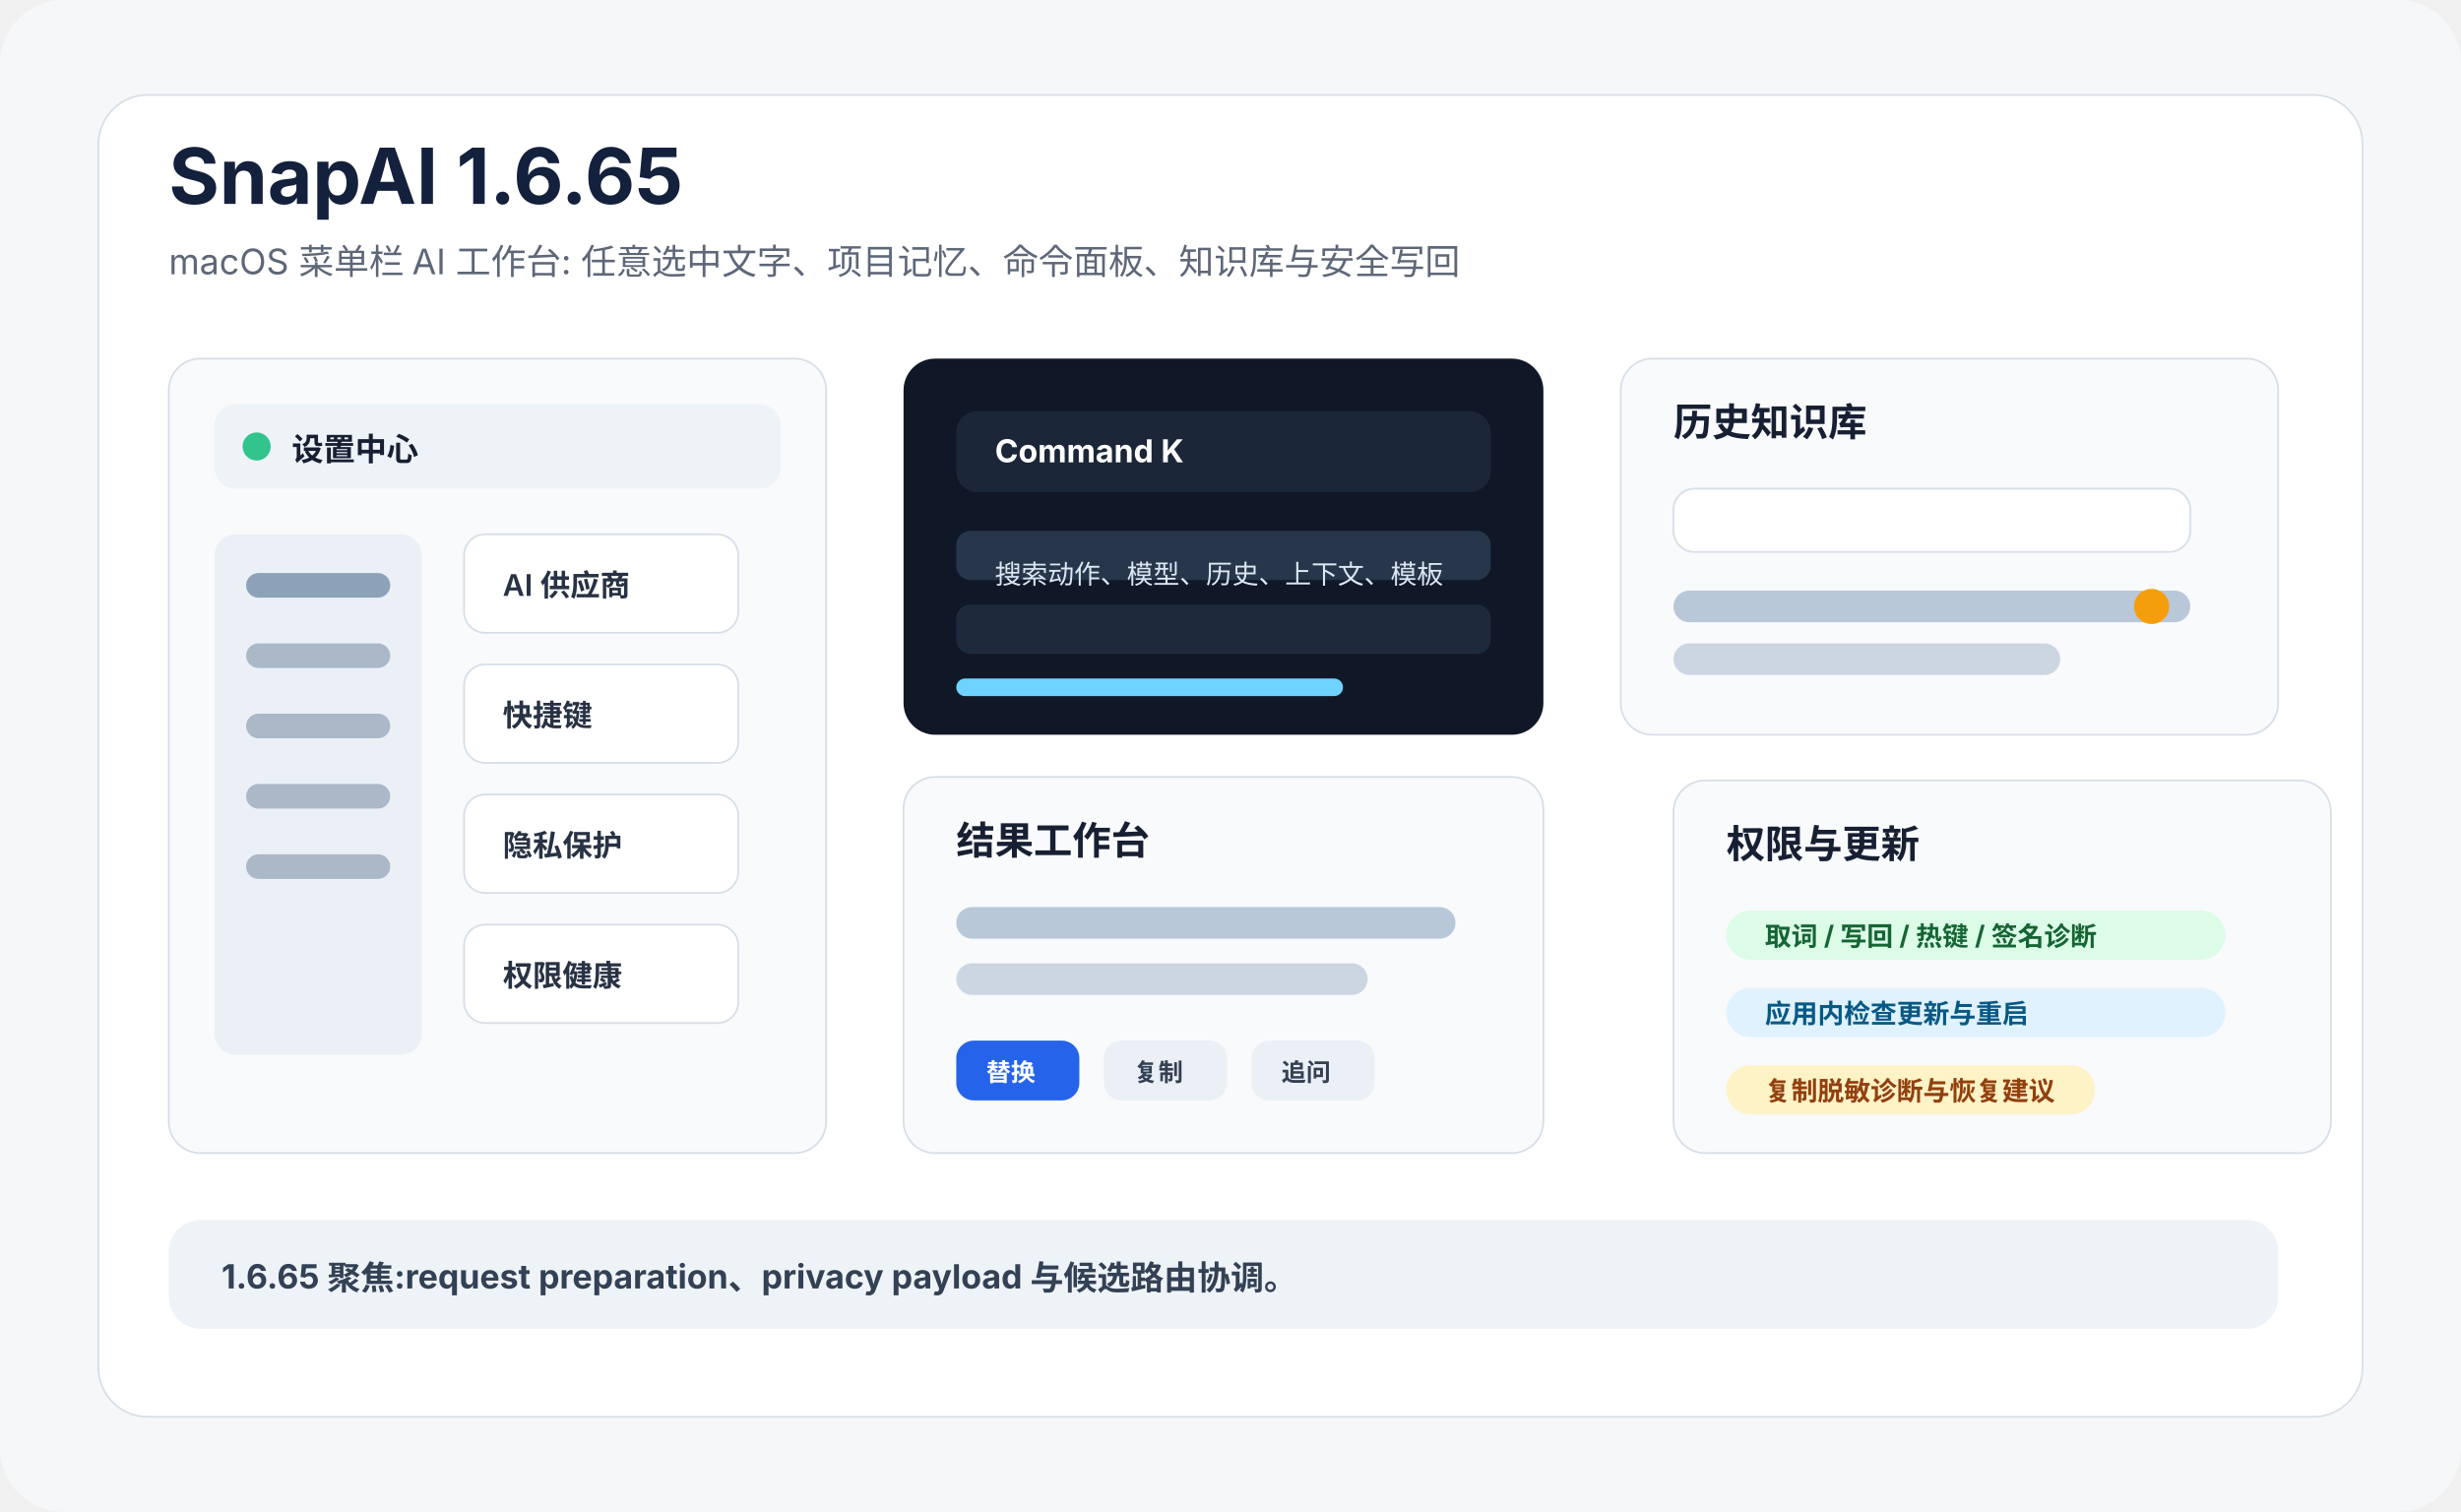
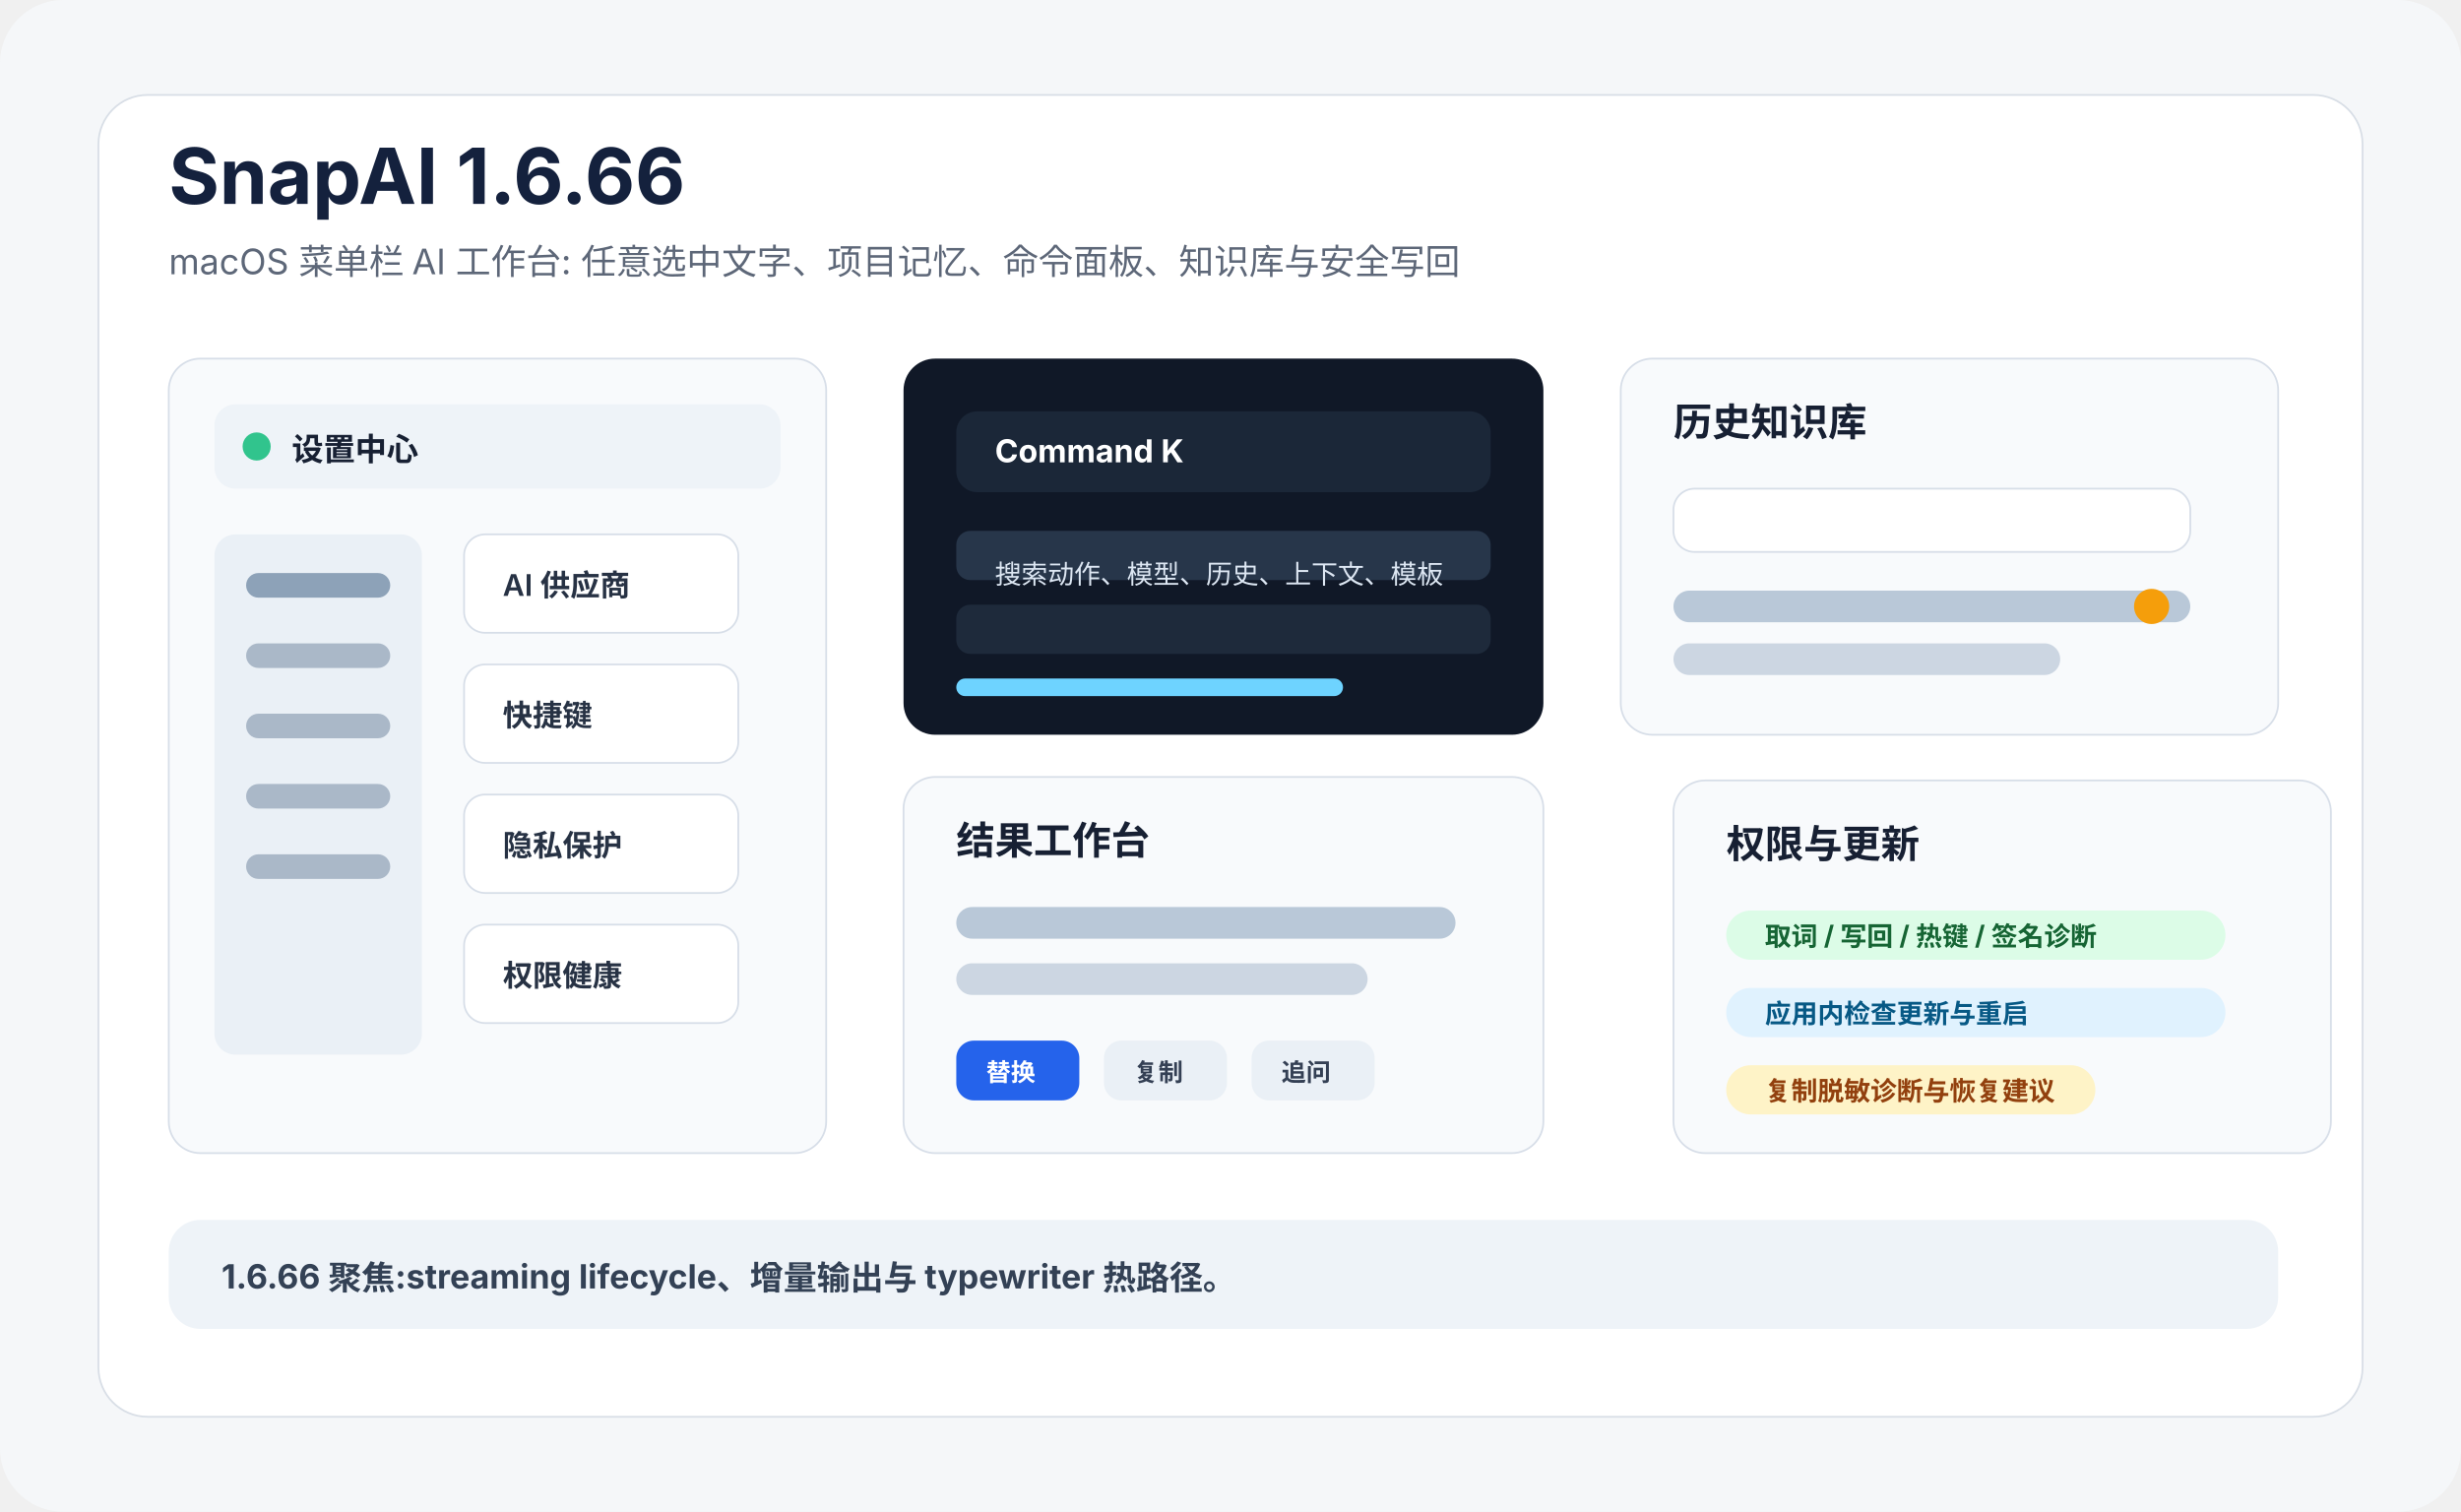
<svg xmlns="http://www.w3.org/2000/svg" width="1400" height="860" viewBox="0 0 1400 860" fill="none">
  <rect width="1400" height="860" rx="36" fill="#F5F7F9" />
  <rect x="56" y="54" width="1288" height="752" rx="28" fill="#FFFFFF" stroke="#D8DEE6" />
-   <text x="96" y="116" fill="#14213D" font-family="-apple-system,BlinkMacSystemFont,Segoe UI,sans-serif" font-size="44" font-weight="700">SnapAI 1.6.65</text>
+   <text x="96" y="116" fill="#14213D" font-family="-apple-system,BlinkMacSystemFont,Segoe UI,sans-serif" font-size="44" font-weight="700">SnapAI 1.6.66</text>
  <text x="96" y="156" fill="#5D6778" font-family="-apple-system,BlinkMacSystemFont,Segoe UI,sans-serif" font-size="20">macOS 菜单栏 AI 工作台: 任意选中文字、项目记忆、命令面板、知识库与安全写回</text>
  <rect x="96" y="204" width="374" height="452" rx="18" fill="#F8FAFC" stroke="#D7DEE8" />
  <rect x="122" y="230" width="322" height="48" rx="12" fill="#EEF3F8" />
  <circle cx="146" cy="254" r="8" fill="#31C48D" />
  <text x="166" y="262" fill="#172033" font-family="-apple-system,BlinkMacSystemFont,Segoe UI,sans-serif" font-size="18" font-weight="650">设置中心</text>
  <rect x="122" y="304" width="118" height="296" rx="12" fill="#EAF0F6" />
  <rect x="140" y="326" width="82" height="14" rx="7" fill="#8DA2B8" />
  <rect x="140" y="366" width="82" height="14" rx="7" fill="#AAB8C8" />
  <rect x="140" y="406" width="82" height="14" rx="7" fill="#AAB8C8" />
  <rect x="140" y="446" width="82" height="14" rx="7" fill="#AAB8C8" />
  <rect x="140" y="486" width="82" height="14" rx="7" fill="#AAB8C8" />
  <rect x="264" y="304" width="156" height="56" rx="12" fill="#FFFFFF" stroke="#D7DEE8" />
  <text x="286" y="339" fill="#273244" font-family="-apple-system,BlinkMacSystemFont,Segoe UI,sans-serif" font-size="17" font-weight="600">AI 供应商</text>
  <rect x="264" y="378" width="156" height="56" rx="12" fill="#FFFFFF" stroke="#D7DEE8" />
  <text x="286" y="413" fill="#273244" font-family="-apple-system,BlinkMacSystemFont,Segoe UI,sans-serif" font-size="17" font-weight="600">快捷键</text>
  <rect x="264" y="452" width="156" height="56" rx="12" fill="#FFFFFF" stroke="#D7DEE8" />
  <text x="286" y="487" fill="#273244" font-family="-apple-system,BlinkMacSystemFont,Segoe UI,sans-serif" font-size="17" font-weight="600">隐私保护</text>
  <rect x="264" y="526" width="156" height="56" rx="12" fill="#FFFFFF" stroke="#D7DEE8" />
  <text x="286" y="561" fill="#273244" font-family="-apple-system,BlinkMacSystemFont,Segoe UI,sans-serif" font-size="17" font-weight="600">权限健康</text>
  <rect x="514" y="204" width="364" height="214" rx="18" fill="#101827" />
  <rect x="544" y="234" width="304" height="46" rx="12" fill="#1B2738" />
  <text x="566" y="263" fill="#FFFFFF" font-family="-apple-system,BlinkMacSystemFont,Segoe UI,sans-serif" font-size="18" font-weight="650">Command K</text>
  <rect x="544" y="302" width="304" height="28" rx="8" fill="#27364A" />
  <rect x="544" y="344" width="304" height="28" rx="8" fill="#1E2A3B" />
  <rect x="544" y="386" width="220" height="10" rx="5" fill="#6ED3FF" />
  <text x="566" y="332" fill="#DDE7F3" font-family="-apple-system,BlinkMacSystemFont,Segoe UI,sans-serif" font-size="15">搜索动作、模型、历史、上下文、模板</text>
  <rect x="514" y="442" width="364" height="214" rx="18" fill="#F8FAFC" stroke="#D7DEE8" />
  <text x="544" y="486" fill="#172033" font-family="-apple-system,BlinkMacSystemFont,Segoe UI,sans-serif" font-size="22" font-weight="700">结果工作台</text>
  <rect x="544" y="516" width="284" height="18" rx="9" fill="#B9C8D8" />
  <rect x="544" y="548" width="234" height="18" rx="9" fill="#CCD6E2" />
  <rect x="544" y="592" width="70" height="34" rx="10" fill="#2563EB" />
  <rect x="628" y="592" width="70" height="34" rx="10" fill="#EAF0F6" />
  <rect x="712" y="592" width="70" height="34" rx="10" fill="#EAF0F6" />
  <text x="561" y="615" fill="#FFFFFF" font-family="-apple-system,BlinkMacSystemFont,Segoe UI,sans-serif" font-size="14" font-weight="700">替换</text>
  <text x="645" y="615" fill="#344054" font-family="-apple-system,BlinkMacSystemFont,Segoe UI,sans-serif" font-size="14" font-weight="700">复制</text>
  <text x="729" y="615" fill="#344054" font-family="-apple-system,BlinkMacSystemFont,Segoe UI,sans-serif" font-size="14" font-weight="700">追问</text>
  <rect x="922" y="204" width="374" height="214" rx="18" fill="#F8FAFC" stroke="#D7DEE8" />
  <text x="952" y="248" fill="#172033" font-family="-apple-system,BlinkMacSystemFont,Segoe UI,sans-serif" font-size="22" font-weight="700">历史知识库</text>
  <rect x="952" y="278" width="294" height="36" rx="12" fill="#FFFFFF" stroke="#D7DEE8" />
  <rect x="952" y="336" width="294" height="18" rx="9" fill="#B9C8D8" />
  <rect x="952" y="366" width="220" height="18" rx="9" fill="#CCD6E2" />
  <circle cx="1224" cy="345" r="10" fill="#F59E0B" />
  <rect x="952" y="444" width="374" height="212" rx="18" fill="#F8FAFC" stroke="#D7DEE8" />
  <text x="982" y="488" fill="#172033" font-family="-apple-system,BlinkMacSystemFont,Segoe UI,sans-serif" font-size="22" font-weight="700">权限与更新</text>
  <rect x="982" y="518" width="284" height="28" rx="14" fill="#DCFCE7" />
  <rect x="982" y="562" width="284" height="28" rx="14" fill="#E0F2FE" />
  <rect x="982" y="606" width="210" height="28" rx="14" fill="#FEF3C7" />
  <text x="1004" y="538" fill="#166534" font-family="-apple-system,BlinkMacSystemFont,Segoe UI,sans-serif" font-size="15" font-weight="650">取词 / 写回 / 热键 / 签名诊断</text>
  <text x="1004" y="582" fill="#075985" font-family="-apple-system,BlinkMacSystemFont,Segoe UI,sans-serif" font-size="15" font-weight="650">应用内检查更新与重启</text>
  <text x="1004" y="626" fill="#92400E" font-family="-apple-system,BlinkMacSystemFont,Segoe UI,sans-serif" font-size="15" font-weight="650">复制脱敏诊断与恢复建议</text>
  <rect x="96" y="694" width="1200" height="62" rx="18" fill="#EEF3F8" />
-   <text x="126" y="733" fill="#334155" font-family="-apple-system,BlinkMacSystemFont,Segoe UI,sans-serif" font-size="19" font-weight="650">1.6.65 聚焦:request preparation、privacy payload 与候选路由协调。</text>
+   <text x="126" y="733" fill="#334155" font-family="-apple-system,BlinkMacSystemFont,Segoe UI,sans-serif" font-size="19" font-weight="650">1.6.66 聚焦:streaming lifecycle、增量输出与 typewriter 热路径。</text>
</svg>
